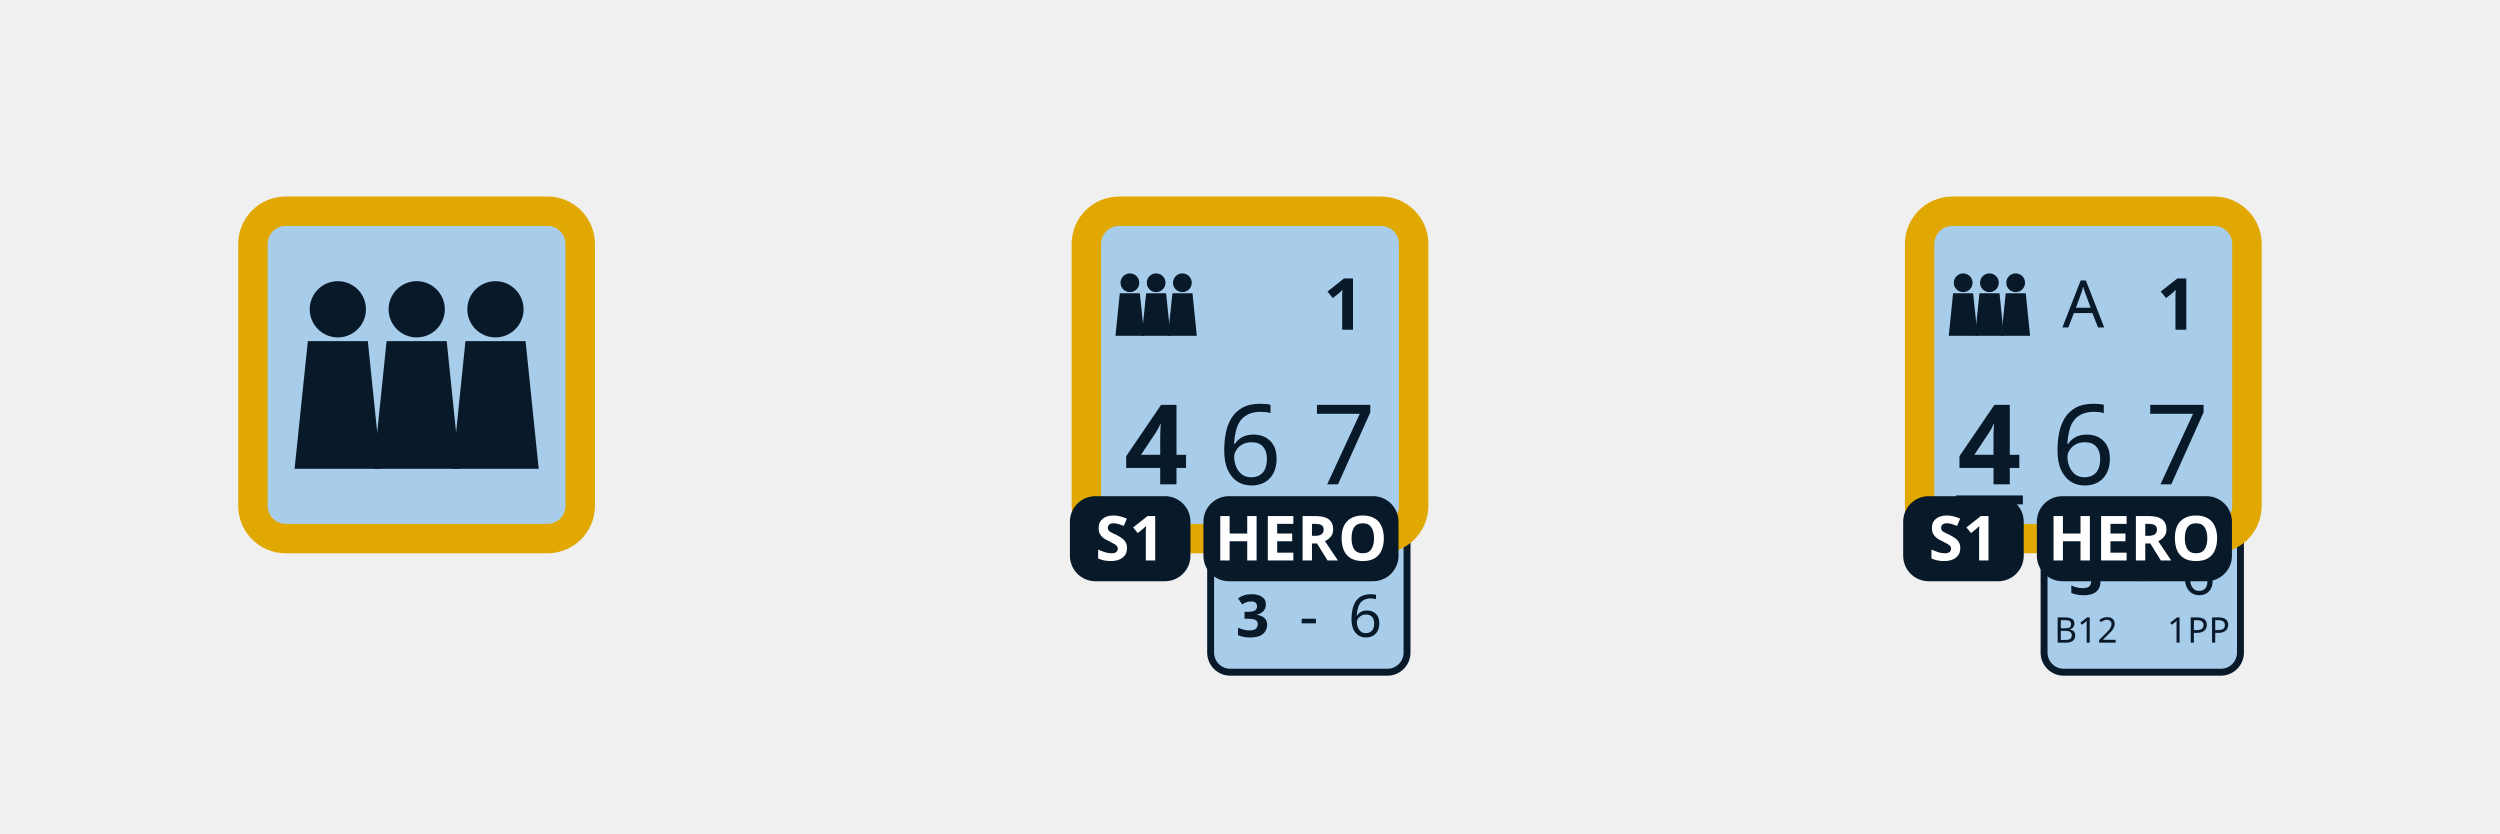
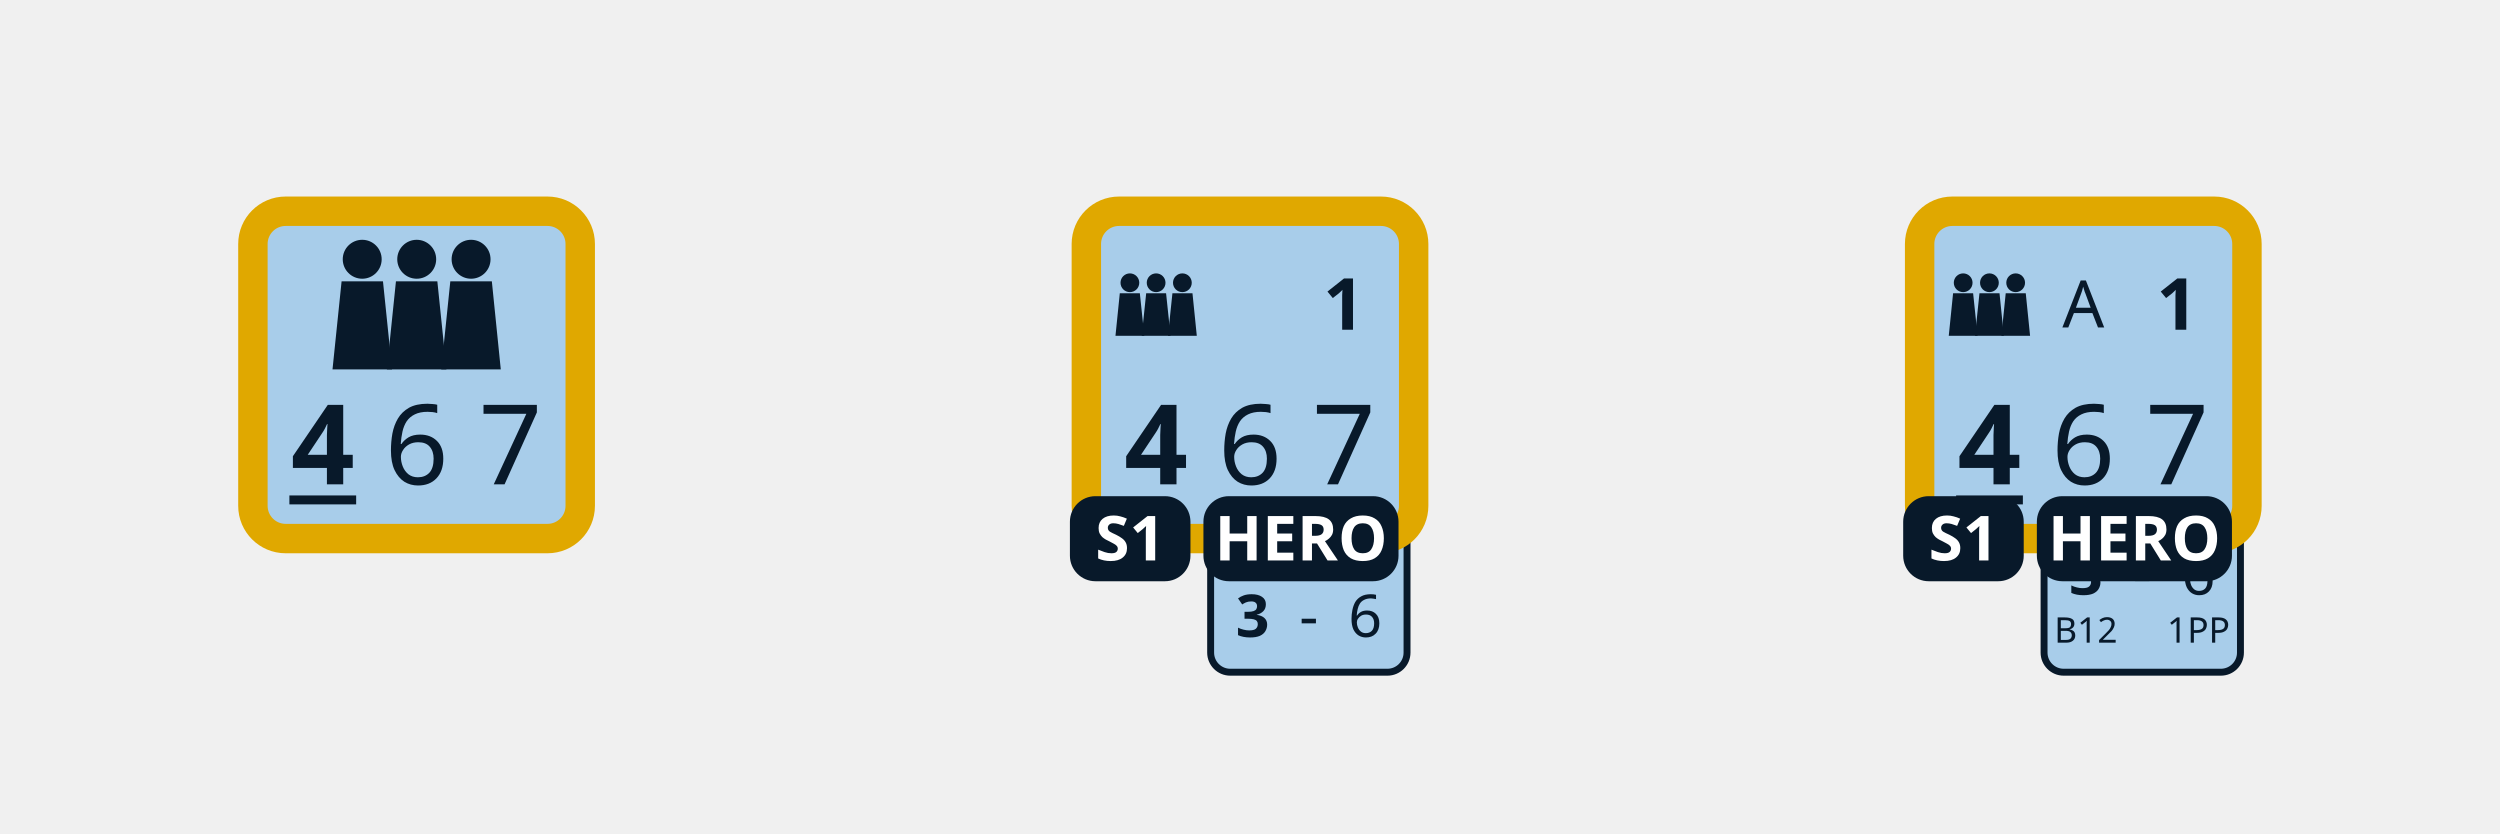
<svg xmlns="http://www.w3.org/2000/svg" viewBox="0 0 270.906 90.297">
  <g data-unit-id="state-heroic" role="button" tabindex="0" aria-label="German 1st Line squad A, 4-6-7, heroic, with light MG 3-6">
    <g data-tier="far">
      <g data-attached-id="example-squad-lmg" />
      <rect x="27.406" y="22.891" width="35.469" height="35.469" rx="3.547" fill="#a8cdea" stroke="#e0a800" stroke-width="3.188" data-face="front" />
      <g data-slot="glyph">
-         <circle cx="36.609" cy="33.516" r="3.047" fill="#08192a" />
-         <path d="M31.922 50.797L33.359 36.969L39.859 36.969L41.281 50.797Z" fill="#08192a" />
-         <circle cx="45.156" cy="33.516" r="3.047" fill="#08192a" />
-         <path d="M40.469 50.797L41.891 36.969L48.406 36.969L49.828 50.797Z" fill="#08192a" />
-         <circle cx="53.688" cy="33.516" r="3.047" fill="#08192a" />
-         <path d="M49.016 50.797L50.438 36.969L56.953 36.969L58.375 50.797Z" fill="#08192a" />
+         <circle cx="39.25" cy="28.094" r="2.109" fill="#08192a" />
+         <path d="M36.031 40.031L37.016 30.484L41.5 30.484L42.484 40.031Z" fill="#08192a" />
+         <circle cx="45.156" cy="28.094" r="2.109" fill="#08192a" />
+         <path d="M41.922 40.031L42.906 30.484L47.391 30.484L48.375 40.031Z" fill="#08192a" />
+         <circle cx="51.047" cy="28.094" r="2.109" fill="#08192a" />
+         <path d="M47.812 40.031L48.797 30.484L53.297 30.484L54.266 40.031Z" fill="#08192a" />
+       </g>
+       <g data-slot="fp">
+         <text x="34.984" y="52.484" font-size="12.062" font-family="sans-serif" text-anchor="middle" fill="#08192a" font-weight="bold">4</text>
+         <line x1="31.359" y1="54.172" x2="38.594" y2="54.172" stroke="#08192a" stroke-width="0.969" data-mark="underline" />
+       </g>
+       <g data-slot="range">
+         <text x="45.156" y="52.484" font-size="12.062" font-family="sans-serif" text-anchor="middle" fill="#08192a">6</text>
+       </g>
+       <g data-slot="morale">
+         <text x="55.312" y="52.484" font-size="12.062" font-family="sans-serif" text-anchor="middle" fill="#08192a">7</text>
      </g>
    </g>
  </g>
  <g data-unit-id="state-heroic" role="button" tabindex="0" aria-label="German 1st Line squad A, 4-6-7, heroic, with light MG 3-6">
    <g data-tier="mid">
      <g data-attached-id="example-squad-lmg">
        <rect x="131.188" y="51.562" width="21.281" height="21.281" rx="2.125" fill="#a8cdea" stroke="#08192a" stroke-width="0.75" data-face="front" />
        <g data-slot="label">
          <text x="141.828" y="59.125" font-size="4.25" font-family="sans-serif" text-anchor="middle" fill="#08192a" font-weight="bold">LMG</text>
        </g>
        <g data-slot="fp">
          <text x="135.734" y="69.016" font-size="6.391" font-family="sans-serif" text-anchor="middle" fill="#08192a" font-weight="bold">3</text>
        </g>
        <g data-slot="dash">
          <text x="141.828" y="69.016" font-size="6.391" font-family="sans-serif" text-anchor="middle" fill="#08192a">-</text>
        </g>
        <g data-slot="range">
          <text x="147.938" y="69.016" font-size="6.391" font-family="sans-serif" text-anchor="middle" fill="#08192a">6</text>
        </g>
        <g data-badge="ROF1">
          <rect x="140.859" y="48.797" width="12.688" height="5.531" rx="1.656" fill="#08192a" />
          <text x="147.203" y="52.984" font-size="4.047" font-family="sans-serif" font-weight="bold" text-anchor="middle" fill="#ffffff">ROF1</text>
        </g>
      </g>
      <rect x="117.719" y="22.891" width="35.469" height="35.469" rx="3.547" fill="#a8cdea" stroke="#e0a800" stroke-width="3.188" data-face="front" />
      <g data-slot="glyph">
        <circle cx="122.438" cy="30.641" r="1.016" fill="#08192a" />
        <path d="M120.875 36.391L121.344 31.781L123.516 31.781L124 36.391Z" fill="#08192a" />
        <circle cx="125.281" cy="30.641" r="1.016" fill="#08192a" />
        <path d="M123.719 36.391L124.203 31.781L126.359 31.781L126.844 36.391Z" fill="#08192a" />
        <circle cx="128.125" cy="30.641" r="1.016" fill="#08192a" />
        <path d="M126.562 36.391L127.047 31.781L129.219 31.781L129.688 36.391Z" fill="#08192a" />
      </g>
      <g data-slot="class">
        <text x="145.625" y="35.734" font-size="7.797" font-family="sans-serif" text-anchor="middle" fill="#08192a" font-weight="bold">1</text>
      </g>
      <g data-slot="fp">
        <text x="125.281" y="52.484" font-size="12.062" font-family="sans-serif" text-anchor="middle" fill="#08192a" font-weight="bold">4</text>
      </g>
      <g data-slot="range">
        <text x="135.453" y="52.484" font-size="12.062" font-family="sans-serif" text-anchor="middle" fill="#08192a">6</text>
      </g>
      <g data-slot="morale">
        <text x="145.625" y="52.484" font-size="12.062" font-family="sans-serif" text-anchor="middle" fill="#08192a">7</text>
      </g>
      <g data-badge="S1">
        <rect x="115.938" y="53.766" width="13.062" height="9.219" rx="2.766" fill="#08192a" />
        <text x="122.469" y="60.734" font-size="6.734" font-family="sans-serif" font-weight="bold" text-anchor="middle" fill="#ffffff">S1</text>
      </g>
      <g data-badge="HERO">
        <rect x="130.406" y="53.766" width="21.141" height="9.219" rx="2.766" fill="#08192a" />
        <text x="140.984" y="60.734" font-size="6.734" font-family="sans-serif" font-weight="bold" text-anchor="middle" fill="#ffffff">HERO</text>
      </g>
    </g>
  </g>
  <g data-unit-id="state-heroic" role="button" tabindex="0" aria-label="German 1st Line squad A, 4-6-7, heroic, with light MG 3-6">
    <g data-tier="near">
      <g data-attached-id="example-squad-lmg">
        <rect x="221.5" y="51.562" width="21.281" height="21.281" rx="2.125" fill="#a8cdea" stroke="#08192a" stroke-width="0.75" data-face="front" />
        <g data-slot="glyph">
          <path d="M223.344 55.766L223.906 55.547L226.031 55.547L226.031 56.656L223.906 56.656L223.344 57Z" fill="#08192a" />
          <path d="M226.031 55.875L228.672 55.875L228.672 56.328L226.031 56.328Z" fill="#08192a" />
          <line x1="226.812" y1="56.328" x2="226.375" y2="57.906" stroke="#08192a" stroke-width="0.344" stroke-linecap="round" />
          <line x1="226.812" y1="56.328" x2="227.375" y2="57.906" stroke="#08192a" stroke-width="0.344" stroke-linecap="round" />
        </g>
        <g data-slot="label">
          <text x="235.188" y="57.594" font-size="4.25" font-family="sans-serif" text-anchor="middle" fill="#08192a" font-weight="bold">LMG</text>
        </g>
        <g data-slot="fp">
          <text x="226.031" y="64.438" font-size="6.391" font-family="sans-serif" text-anchor="middle" fill="#08192a" font-weight="bold">3</text>
        </g>
        <g data-slot="dash">
          <text x="232.141" y="64.438" font-size="6.391" font-family="sans-serif" text-anchor="middle" fill="#08192a">-</text>
        </g>
        <g data-slot="range">
          <text x="238.234" y="64.438" font-size="6.391" font-family="sans-serif" text-anchor="middle" fill="#08192a">6</text>
        </g>
        <g data-slot="bd">
          <text x="226.031" y="69.641" font-size="3.828" font-family="sans-serif" text-anchor="middle" fill="#08192a">B12</text>
        </g>
        <g data-slot="pp">
          <text x="238.234" y="69.641" font-size="3.828" font-family="sans-serif" text-anchor="middle" fill="#08192a">1PP</text>
        </g>
        <g data-badge="ROF1">
          <rect x="231.156" y="48.797" width="12.688" height="5.531" rx="1.656" fill="#08192a" />
          <text x="237.5" y="52.984" font-size="4.047" font-family="sans-serif" font-weight="bold" text-anchor="middle" fill="#ffffff">ROF1</text>
        </g>
      </g>
      <rect x="208.016" y="22.891" width="35.469" height="35.469" rx="3.547" fill="#a8cdea" stroke="#e0a800" stroke-width="3.188" data-face="front" />
      <g data-slot="glyph">
        <circle cx="212.734" cy="30.641" r="1.016" fill="#08192a" />
        <path d="M211.172 36.391L211.641 31.781L213.812 31.781L214.297 36.391Z" fill="#08192a" />
        <circle cx="215.578" cy="30.641" r="1.016" fill="#08192a" />
        <path d="M214.016 36.391L214.5 31.781L216.672 31.781L217.141 36.391Z" fill="#08192a" />
        <circle cx="218.422" cy="30.641" r="1.016" fill="#08192a" />
        <path d="M216.875 36.391L217.344 31.781L219.516 31.781L219.984 36.391Z" fill="#08192a" />
      </g>
      <g data-slot="ident">
        <text x="225.75" y="35.484" font-size="7.094" font-family="sans-serif" text-anchor="middle" fill="#08192a">A</text>
      </g>
      <g data-slot="class">
        <text x="235.922" y="35.734" font-size="7.797" font-family="sans-serif" text-anchor="middle" fill="#08192a" font-weight="bold">1</text>
      </g>
      <g data-slot="fp">
        <text x="215.578" y="52.484" font-size="12.062" font-family="sans-serif" text-anchor="middle" fill="#08192a" font-weight="bold">4</text>
        <line x1="211.969" y1="54.172" x2="219.203" y2="54.172" stroke="#08192a" stroke-width="0.969" data-mark="underline" />
      </g>
      <g data-slot="range">
        <text x="225.75" y="52.484" font-size="12.062" font-family="sans-serif" text-anchor="middle" fill="#08192a">6</text>
      </g>
      <g data-slot="morale">
        <text x="235.922" y="52.484" font-size="12.062" font-family="sans-serif" text-anchor="middle" fill="#08192a">7</text>
      </g>
      <g data-badge="S1">
        <rect x="206.234" y="53.766" width="13.062" height="9.219" rx="2.766" fill="#08192a" />
        <text x="212.766" y="60.734" font-size="6.734" font-family="sans-serif" font-weight="bold" text-anchor="middle" fill="#ffffff">S1</text>
      </g>
      <g data-badge="HERO">
        <rect x="220.719" y="53.766" width="21.141" height="9.219" rx="2.766" fill="#08192a" />
        <text x="231.281" y="60.734" font-size="6.734" font-family="sans-serif" font-weight="bold" text-anchor="middle" fill="#ffffff">HERO</text>
      </g>
    </g>
  </g>
</svg>
